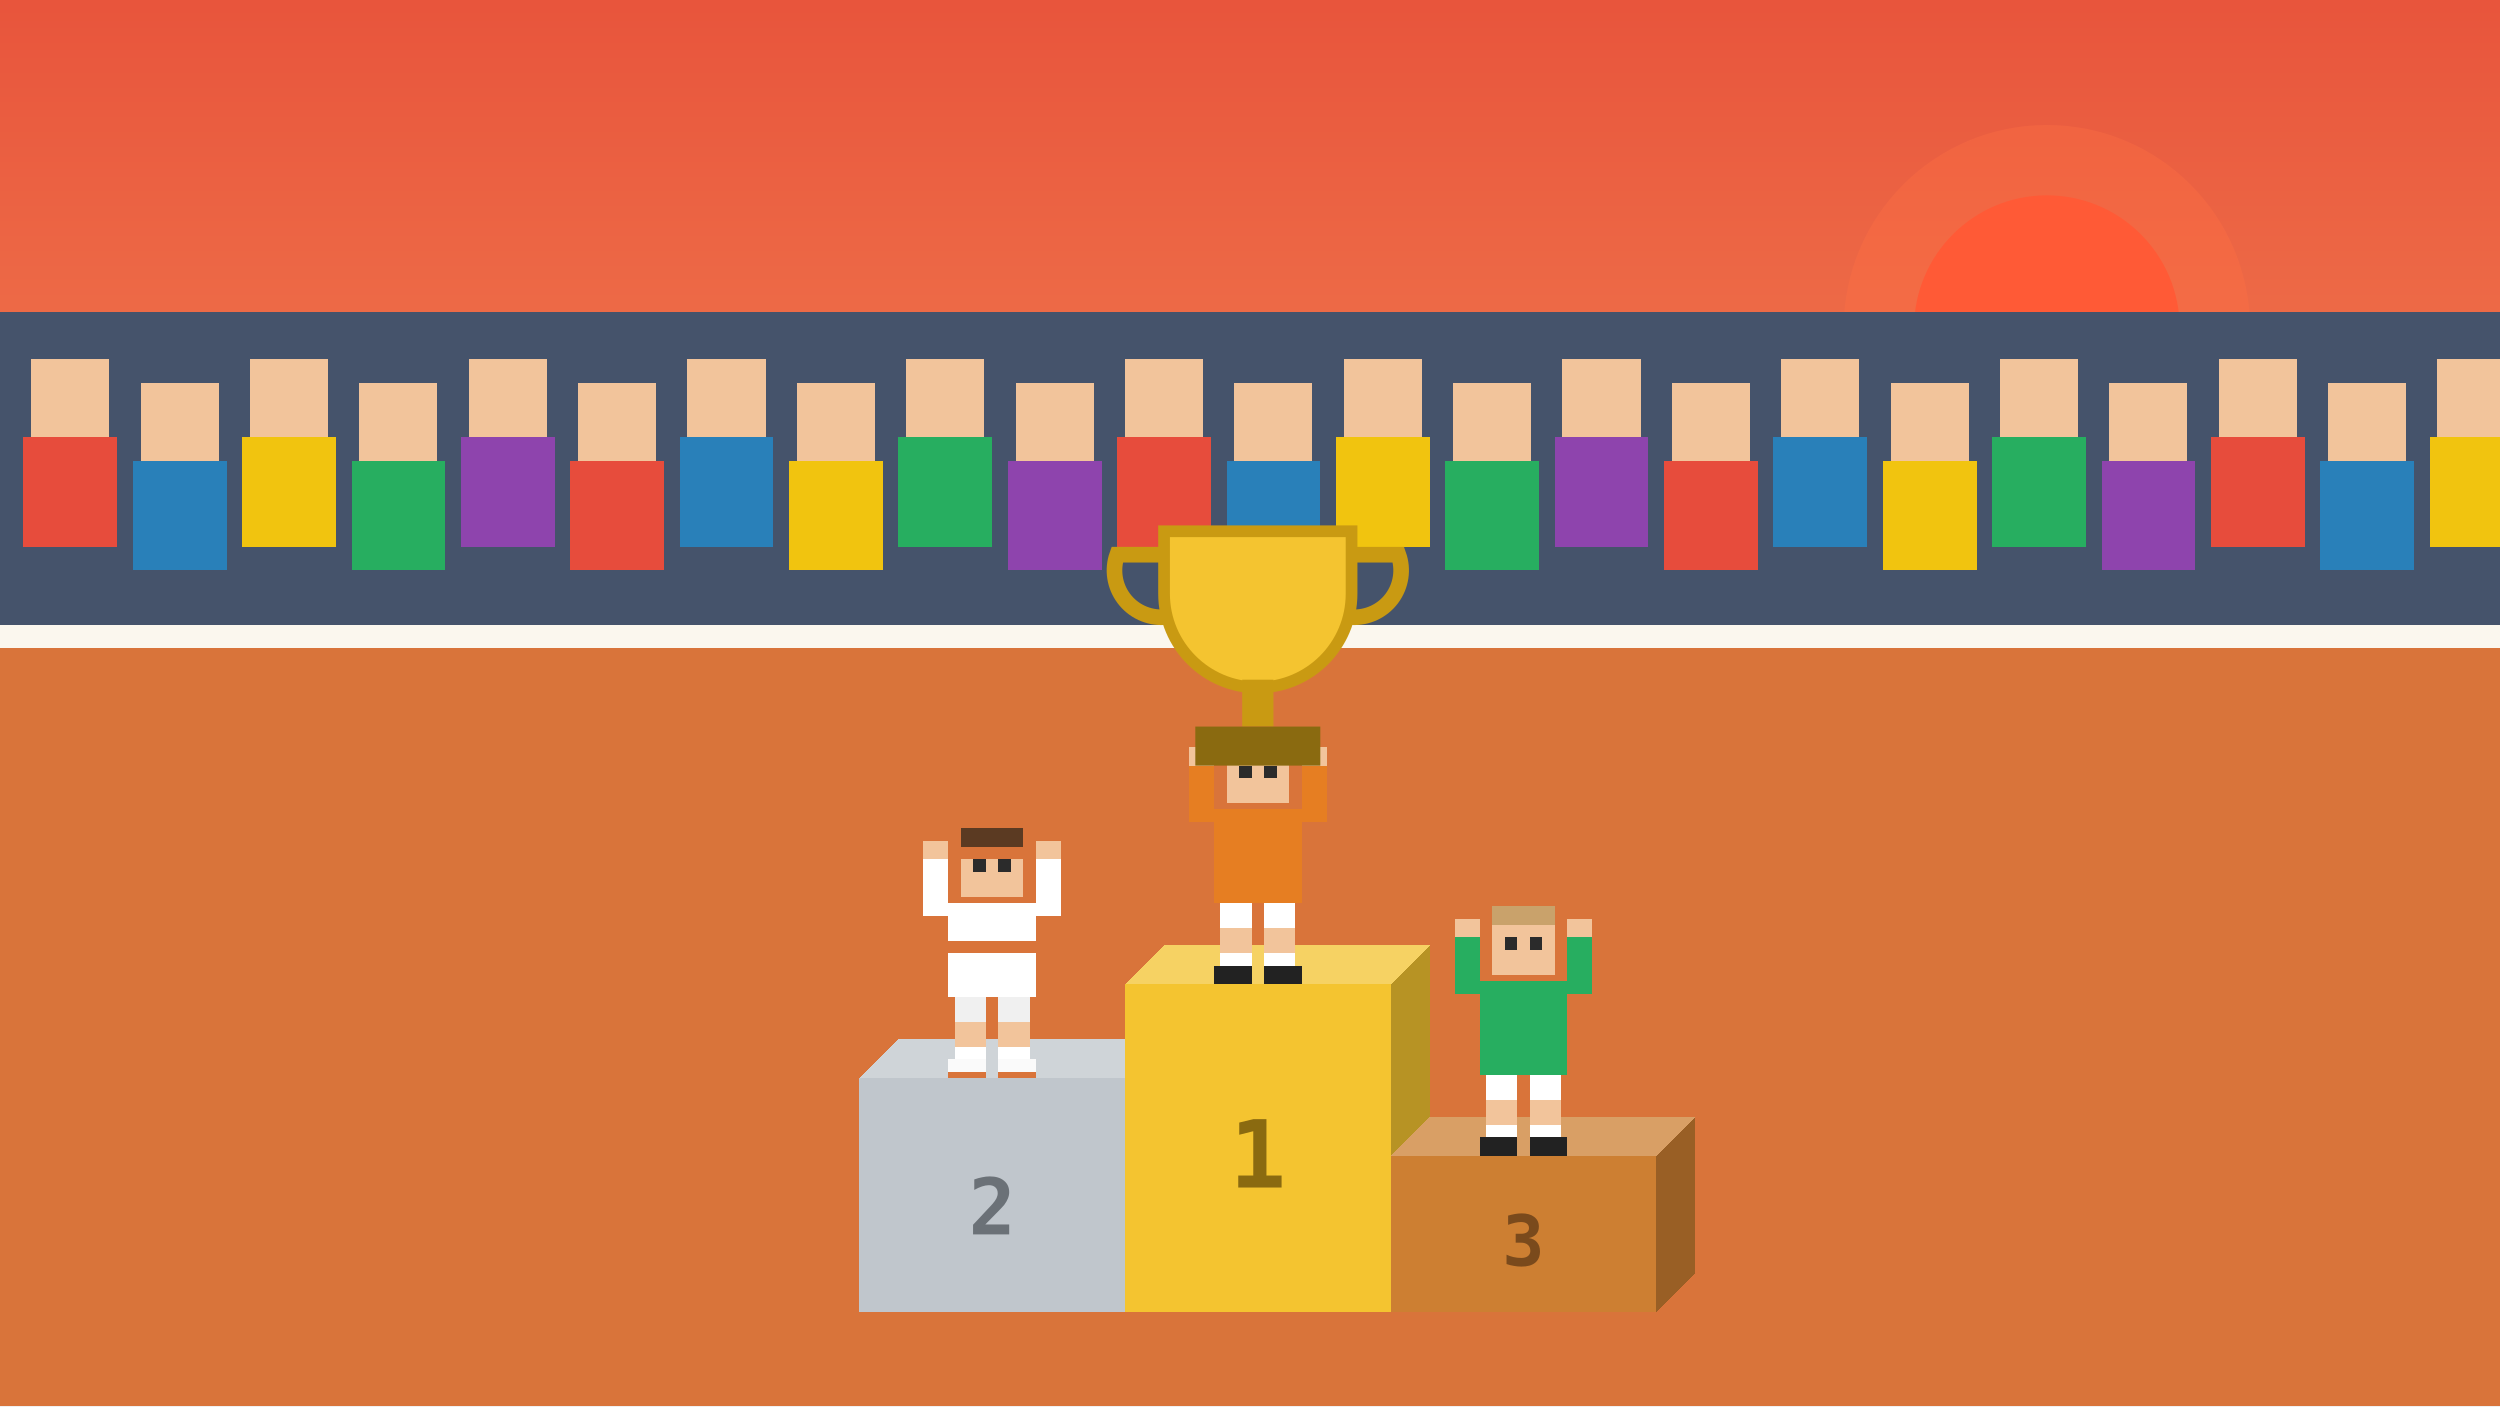
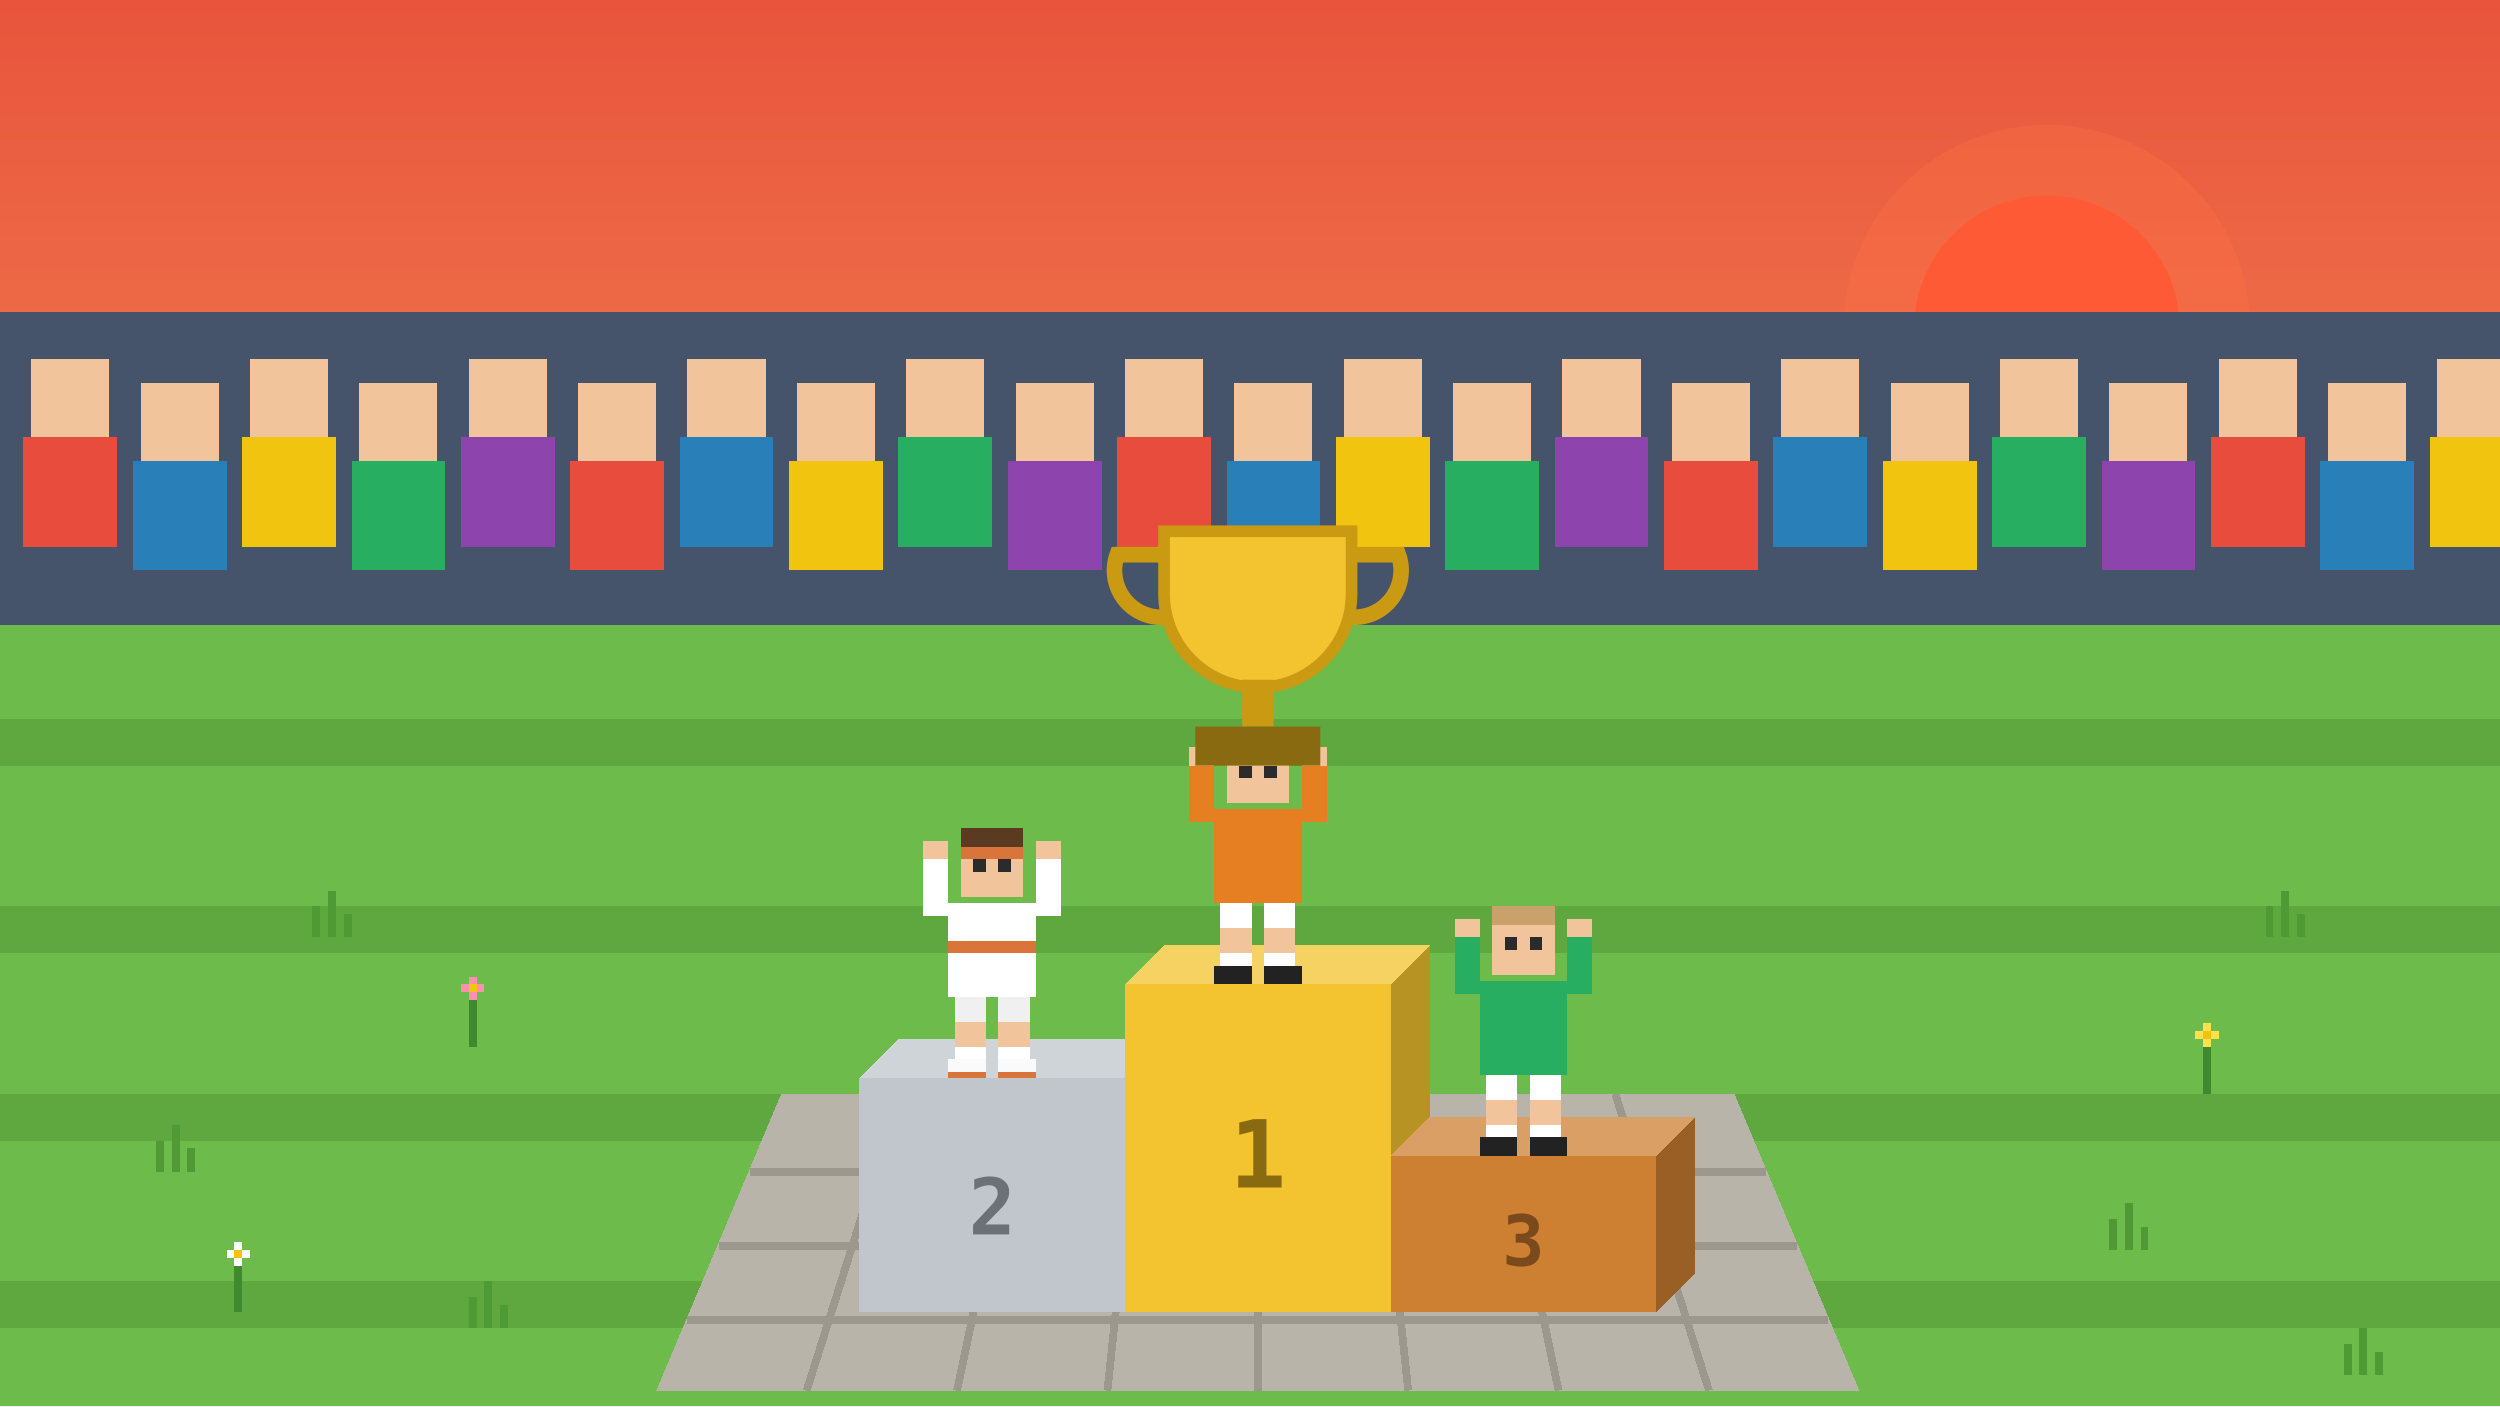
<svg xmlns="http://www.w3.org/2000/svg" viewBox="0 0 320 180" shape-rendering="crispEdges">
  <defs>
    <linearGradient id="evening" x1="0" y1="0" x2="0" y2="1">
      <stop offset="0" stop-color="#e8553c" />
      <stop offset="1" stop-color="#ffb36b" />
    </linearGradient>
  </defs>
  <rect x="0" y="0" width="320" height="180" fill="url(#evening)" />
  <g shape-rendering="auto">
    <circle cx="262" cy="42" r="26" fill="#ff7043" opacity="0.35" />
    <circle cx="262" cy="42" r="17" fill="#ff5a36" />
  </g>
  <rect x="0" y="40" width="320" height="40" fill="#45536b" />
  <g>
    <animateTransform attributeName="transform" type="translate" values="0 0;0 -2;0 0" dur="0.90s" begin="0.0s" repeatCount="indefinite" />
    <rect x="4" y="46" width="10" height="10" fill="#f2c49b" />
    <rect x="3" y="56" width="12" height="14" fill="#e74c3c" />
  </g>
  <g>
    <animateTransform attributeName="transform" type="translate" values="0 0;0 -2;0 0" dur="1.05s" begin="0.2s" repeatCount="indefinite" />
    <rect x="18" y="49" width="10" height="10" fill="#f2c49b" />
    <rect x="17" y="59" width="12" height="14" fill="#2980b9" />
  </g>
  <g>
    <animateTransform attributeName="transform" type="translate" values="0 0;0 -2;0 0" dur="1.20s" begin="0.4s" repeatCount="indefinite" />
    <rect x="32" y="46" width="10" height="10" fill="#f2c49b" />
    <rect x="31" y="56" width="12" height="14" fill="#f1c40f" />
  </g>
  <g>
    <animateTransform attributeName="transform" type="translate" values="0 0;0 -2;0 0" dur="1.35s" begin="0.6s" repeatCount="indefinite" />
    <rect x="46" y="49" width="10" height="10" fill="#f2c49b" />
    <rect x="45" y="59" width="12" height="14" fill="#27ae60" />
  </g>
  <g>
    <animateTransform attributeName="transform" type="translate" values="0 0;0 -2;0 0" dur="0.90s" begin="0.8s" repeatCount="indefinite" />
    <rect x="60" y="46" width="10" height="10" fill="#f2c49b" />
    <rect x="59" y="56" width="12" height="14" fill="#8e44ad" />
  </g>
  <g>
    <animateTransform attributeName="transform" type="translate" values="0 0;0 -2;0 0" dur="1.05s" begin="0.0s" repeatCount="indefinite" />
    <rect x="74" y="49" width="10" height="10" fill="#f2c49b" />
    <rect x="73" y="59" width="12" height="14" fill="#e74c3c" />
  </g>
  <g>
    <animateTransform attributeName="transform" type="translate" values="0 0;0 -2;0 0" dur="1.20s" begin="0.2s" repeatCount="indefinite" />
    <rect x="88" y="46" width="10" height="10" fill="#f2c49b" />
    <rect x="87" y="56" width="12" height="14" fill="#2980b9" />
  </g>
  <g>
    <animateTransform attributeName="transform" type="translate" values="0 0;0 -2;0 0" dur="1.35s" begin="0.4s" repeatCount="indefinite" />
    <rect x="102" y="49" width="10" height="10" fill="#f2c49b" />
    <rect x="101" y="59" width="12" height="14" fill="#f1c40f" />
  </g>
  <g>
    <animateTransform attributeName="transform" type="translate" values="0 0;0 -2;0 0" dur="0.90s" begin="0.6s" repeatCount="indefinite" />
    <rect x="116" y="46" width="10" height="10" fill="#f2c49b" />
    <rect x="115" y="56" width="12" height="14" fill="#27ae60" />
  </g>
  <g>
    <animateTransform attributeName="transform" type="translate" values="0 0;0 -2;0 0" dur="1.05s" begin="0.8s" repeatCount="indefinite" />
    <rect x="130" y="49" width="10" height="10" fill="#f2c49b" />
    <rect x="129" y="59" width="12" height="14" fill="#8e44ad" />
  </g>
  <g>
    <animateTransform attributeName="transform" type="translate" values="0 0;0 -2;0 0" dur="1.20s" begin="0.0s" repeatCount="indefinite" />
    <rect x="144" y="46" width="10" height="10" fill="#f2c49b" />
    <rect x="143" y="56" width="12" height="14" fill="#e74c3c" />
  </g>
  <g>
    <animateTransform attributeName="transform" type="translate" values="0 0;0 -2;0 0" dur="1.35s" begin="0.2s" repeatCount="indefinite" />
    <rect x="158" y="49" width="10" height="10" fill="#f2c49b" />
    <rect x="157" y="59" width="12" height="14" fill="#2980b9" />
  </g>
  <g>
    <animateTransform attributeName="transform" type="translate" values="0 0;0 -2;0 0" dur="0.90s" begin="0.4s" repeatCount="indefinite" />
    <rect x="172" y="46" width="10" height="10" fill="#f2c49b" />
    <rect x="171" y="56" width="12" height="14" fill="#f1c40f" />
  </g>
  <g>
    <animateTransform attributeName="transform" type="translate" values="0 0;0 -2;0 0" dur="1.05s" begin="0.6s" repeatCount="indefinite" />
    <rect x="186" y="49" width="10" height="10" fill="#f2c49b" />
    <rect x="185" y="59" width="12" height="14" fill="#27ae60" />
  </g>
  <g>
    <animateTransform attributeName="transform" type="translate" values="0 0;0 -2;0 0" dur="1.20s" begin="0.8s" repeatCount="indefinite" />
    <rect x="200" y="46" width="10" height="10" fill="#f2c49b" />
    <rect x="199" y="56" width="12" height="14" fill="#8e44ad" />
  </g>
  <g>
    <animateTransform attributeName="transform" type="translate" values="0 0;0 -2;0 0" dur="1.35s" begin="0.0s" repeatCount="indefinite" />
    <rect x="214" y="49" width="10" height="10" fill="#f2c49b" />
    <rect x="213" y="59" width="12" height="14" fill="#e74c3c" />
  </g>
  <g>
    <animateTransform attributeName="transform" type="translate" values="0 0;0 -2;0 0" dur="0.90s" begin="0.2s" repeatCount="indefinite" />
    <rect x="228" y="46" width="10" height="10" fill="#f2c49b" />
    <rect x="227" y="56" width="12" height="14" fill="#2980b9" />
  </g>
  <g>
    <animateTransform attributeName="transform" type="translate" values="0 0;0 -2;0 0" dur="1.05s" begin="0.4s" repeatCount="indefinite" />
    <rect x="242" y="49" width="10" height="10" fill="#f2c49b" />
    <rect x="241" y="59" width="12" height="14" fill="#f1c40f" />
  </g>
  <g>
    <animateTransform attributeName="transform" type="translate" values="0 0;0 -2;0 0" dur="1.20s" begin="0.6s" repeatCount="indefinite" />
    <rect x="256" y="46" width="10" height="10" fill="#f2c49b" />
    <rect x="255" y="56" width="12" height="14" fill="#27ae60" />
  </g>
  <g>
    <animateTransform attributeName="transform" type="translate" values="0 0;0 -2;0 0" dur="1.35s" begin="0.8s" repeatCount="indefinite" />
    <rect x="270" y="49" width="10" height="10" fill="#f2c49b" />
    <rect x="269" y="59" width="12" height="14" fill="#8e44ad" />
  </g>
  <g>
    <animateTransform attributeName="transform" type="translate" values="0 0;0 -2;0 0" dur="0.90s" begin="0.0s" repeatCount="indefinite" />
    <rect x="284" y="46" width="10" height="10" fill="#f2c49b" />
    <rect x="283" y="56" width="12" height="14" fill="#e74c3c" />
  </g>
  <g>
    <animateTransform attributeName="transform" type="translate" values="0 0;0 -2;0 0" dur="1.05s" begin="0.2s" repeatCount="indefinite" />
    <rect x="298" y="49" width="10" height="10" fill="#f2c49b" />
    <rect x="297" y="59" width="12" height="14" fill="#2980b9" />
  </g>
  <g>
    <animateTransform attributeName="transform" type="translate" values="0 0;0 -2;0 0" dur="1.20s" begin="0.4s" repeatCount="indefinite" />
    <rect x="312" y="46" width="10" height="10" fill="#f2c49b" />
    <rect x="311" y="56" width="12" height="14" fill="#f1c40f" />
  </g>
-   <rect x="0" y="80" width="320" height="100" fill="#d9743a" />
-   <rect x="0" y="80" width="320" height="3" fill="#fbf7ee" />
+   <rect x="0" y="80" width="320" height="100" fill="#6dbb4a" />
+   <rect x="0" y="92" width="320" height="6" fill="#5ea83f" />
+   <rect x="0" y="116" width="320" height="6" fill="#5ea83f" />
+   <rect x="0" y="140" width="320" height="6" fill="#5ea83f" />
+   <rect x="0" y="164" width="320" height="6" fill="#5ea83f" />
+   <polygon points="100,140 222,140 238,178 84,178" fill="#b9b4aa" />
+   <rect x="96" y="149.5" width="130" height="1" fill="#9d988e" />
+   <rect x="92" y="159.0" width="138" height="1" fill="#9d988e" />
+   <rect x="88" y="168.5" width="146" height="1" fill="#9d988e" />
+   <line x1="115.25" y1="140" x2="103.25" y2="178" stroke="#9d988e" stroke-width="1" />
+   <line x1="130.5" y1="140" x2="122.5" y2="178" stroke="#9d988e" stroke-width="1" />
+   <line x1="145.75" y1="140" x2="141.75" y2="178" stroke="#9d988e" stroke-width="1" />
+   <line x1="161.0" y1="140" x2="161.0" y2="178" stroke="#9d988e" stroke-width="1" />
+   <line x1="176.25" y1="140" x2="180.25" y2="178" stroke="#9d988e" stroke-width="1" />
+   <line x1="191.5" y1="140" x2="199.5" y2="178" stroke="#9d988e" stroke-width="1" />
+   <line x1="206.75" y1="140" x2="218.75" y2="178" stroke="#9d988e" stroke-width="1" />
+   <rect x="20" y="146" width="1" height="4" fill="#4f9a35" />
+   <rect x="22" y="144" width="1" height="6" fill="#4f9a35" />
+   <rect x="24" y="147" width="1" height="3" fill="#4f9a35" />
+   <rect x="60" y="166" width="1" height="4" fill="#4f9a35" />
+   <rect x="62" y="164" width="1" height="6" fill="#4f9a35" />
+   <rect x="64" y="167" width="1" height="3" fill="#4f9a35" />
+   <rect x="270" y="156" width="1" height="4" fill="#4f9a35" />
+   <rect x="272" y="154" width="1" height="6" fill="#4f9a35" />
+   <rect x="274" y="157" width="1" height="3" fill="#4f9a35" />
+   <rect x="300" y="172" width="1" height="4" fill="#4f9a35" />
+   <rect x="302" y="170" width="1" height="6" fill="#4f9a35" />
+   <rect x="304" y="173" width="1" height="3" fill="#4f9a35" />
+   <rect x="40" y="116" width="1" height="4" fill="#4f9a35" />
+   <rect x="42" y="114" width="1" height="6" fill="#4f9a35" />
+   <rect x="44" y="117" width="1" height="3" fill="#4f9a35" />
+   <rect x="290" y="116" width="1" height="4" fill="#4f9a35" />
+   <rect x="292" y="114" width="1" height="6" fill="#4f9a35" />
+   <rect x="294" y="117" width="1" height="3" fill="#4f9a35" />
+   <rect x="30" y="162" width="1" height="6" fill="#3f8a2f" />
+   <g>
+     <animateTransform attributeName="transform" type="rotate" values="-8 30 162;8 30 162;-8 30 162" dur="1.8s" repeatCount="indefinite" />
+     <rect x="29" y="160" width="3" height="1" fill="#ffffff" />
+     <rect x="30" y="159" width="1" height="3" fill="#ffffff" />
+     <rect x="30" y="160" width="1" height="1" fill="#f1c40f" />
+   </g>
+   <rect x="282" y="134" width="1" height="6" fill="#3f8a2f" />
+   <g>
+     <animateTransform attributeName="transform" type="rotate" values="-8 282 134;8 282 134;-8 282 134" dur="1.8s" repeatCount="indefinite" />
+     <rect x="281" y="132" width="3" height="1" fill="#ffe14d" />
+     <rect x="282" y="131" width="1" height="3" fill="#ffe14d" />
+     <rect x="282" y="132" width="1" height="1" fill="#f1c40f" />
+   </g>
+   <rect x="60" y="128" width="1" height="6" fill="#3f8a2f" />
+   <g>
+     <animateTransform attributeName="transform" type="rotate" values="-8 60 128;8 60 128;-8 60 128" dur="1.4s" repeatCount="indefinite" />
+     <rect x="59" y="126" width="3" height="1" fill="#ff8fb1" />
+     <rect x="60" y="125" width="1" height="3" fill="#ff8fb1" />
+     <rect x="60" y="126" width="1" height="1" fill="#f1c40f" />
+   </g>
  <polygon points="110,138 115,133 149,133 144,138" fill="#cfd4d8" />
  <polygon points="144,138 149,133 149,163 144,168" fill="#909499" />
  <rect x="110" y="138" width="34" height="30" fill="#c0c6cc" />
  <polygon points="144,126 149,121 183,121 178,126" fill="#f6d263" />
  <polygon points="178,126 183,121 183,163 178,168" fill="#b79324" />
  <rect x="144" y="126" width="34" height="42" fill="#f4c430" />
  <polygon points="178,148 183,143 217,143 212,148" fill="#d99f65" />
  <polygon points="212,148 217,143 217,163 212,168" fill="#995f25" />
  <rect x="178" y="148" width="34" height="20" fill="#cd7f32" />
  <text x="161" y="152" font-family="monospace" font-size="12" font-weight="bold" text-anchor="middle" fill="#8a6a10">1</text>
  <text x="127" y="158" font-family="monospace" font-size="10" font-weight="bold" text-anchor="middle" fill="#6b7177">2</text>
  <text x="195" y="162" font-family="monospace" font-size="9" font-weight="bold" text-anchor="middle" fill="#7a4a1c">3</text>
  <g>
    <animateTransform attributeName="transform" type="translate" values="0 0;0 -0.80;0 0" keyTimes="0;0.5;1" calcMode="spline" keySplines="0.4 0 0.6 1;0.4 0 0.6 1" dur="1.8s" begin="0.4s" repeatCount="indefinite" />
    <rect x="156.2" y="114.8" width="4.0" height="4.0" fill="#ffffff" />
    <rect x="161.8" y="114.8" width="4.0" height="4.0" fill="#ffffff" />
    <rect x="156.2" y="118.8" width="4.0" height="3.2" fill="#f2c49b" />
    <rect x="161.8" y="118.8" width="4.0" height="3.2" fill="#f2c49b" />
    <rect x="156.2" y="122.0" width="4.0" height="1.6" fill="#ffffff" />
    <rect x="161.8" y="122.0" width="4.0" height="1.6" fill="#ffffff" />
    <rect x="155.4" y="123.6" width="4.8" height="2.4" fill="#222222" />
    <rect x="161.8" y="123.6" width="4.8" height="2.4" fill="#222222" />
    <rect x="155.4" y="103.6" width="11.2" height="12.0" fill="#e67e22" />
    <rect x="157.0" y="94.0" width="8.0" height="8.8" fill="#f2c49b" />
    <rect x="157.0" y="94.0" width="8.0" height="2.4" fill="#222222" />
    <rect x="158.6" y="98.0" width="1.6" height="1.6" fill="#2b2b2b" />
    <rect x="161.8" y="98.0" width="1.6" height="1.6" fill="#2b2b2b" />
    <rect x="152.2" y="97.2" width="3.2" height="8.0" fill="#e67e22" />
    <rect x="166.6" y="97.2" width="3.2" height="8.0" fill="#e67e22" />
    <rect x="152.2" y="95.6" width="3.2" height="2.4" fill="#f2c49b" />
    <rect x="166.6" y="95.6" width="3.2" height="2.4" fill="#f2c49b" />
    <g opacity="0">
      <animate attributeName="opacity" values="0;0;1;0" keyTimes="0;0.92;0.96;1" dur="5.20s" begin="2.8s" repeatCount="indefinite" />
      <rect x="158.6" y="98.0" width="1.6" height="1.6" fill="#f2c49b" />
      <rect x="161.8" y="98.0" width="1.6" height="1.6" fill="#f2c49b" />
    </g>
  </g>
  <g shape-rendering="auto">
    <path d="M 149 68 h 24 v 8 a 12 12 0 0 1 -24 0 z" fill="#f4c430" stroke="#c99a12" stroke-width="1.5" />
    <path d="M 149 71 h -6 a 6 6 0 0 0 6 8" fill="none" stroke="#c99a12" stroke-width="2" />
    <path d="M 173 71 h 6 a 6 6 0 0 1 -6 8" fill="none" stroke="#c99a12" stroke-width="2" />
    <rect x="159" y="87" width="4" height="6" fill="#c99a12" />
    <rect x="153" y="93" width="16" height="5" fill="#8a6a10" />
  </g>
  <g shape-rendering="auto">
    <circle cx="20" cy="48" r="3" fill="#ffffff" opacity="0">
      <animate attributeName="opacity" values="0;0;1;0" keyTimes="0;0.85;0.88;1" dur="1.60s" begin="0.0s" repeatCount="indefinite" />
    </circle>
  </g>
  <g shape-rendering="auto">
    <circle cx="73" cy="55" r="3" fill="#ffffff" opacity="0">
      <animate attributeName="opacity" values="0;0;1;0" keyTimes="0;0.85;0.88;1" dur="1.95s" begin="0.3s" repeatCount="indefinite" />
    </circle>
  </g>
  <g shape-rendering="auto">
    <circle cx="126" cy="62" r="3" fill="#ffffff" opacity="0">
      <animate attributeName="opacity" values="0;0;1;0" keyTimes="0;0.85;0.88;1" dur="2.30s" begin="0.6s" repeatCount="indefinite" />
    </circle>
  </g>
  <g shape-rendering="auto">
    <circle cx="179" cy="69" r="3" fill="#ffffff" opacity="0">
      <animate attributeName="opacity" values="0;0;1;0" keyTimes="0;0.85;0.88;1" dur="2.65s" begin="0.9s" repeatCount="indefinite" />
    </circle>
  </g>
  <g>
    <animateTransform attributeName="transform" type="translate" values="0 0; 0 -2; 0 0" dur="0.5s" repeatCount="indefinite" />
    <g>
      <animateTransform attributeName="transform" type="translate" values="0 0;0 -0.80;0 0" keyTimes="0;0.5;1" calcMode="spline" keySplines="0.4 0 0.6 1;0.4 0 0.6 1" dur="2.2s" begin="0.0s" repeatCount="indefinite" />
      <rect x="122.2" y="126.8" width="4.0" height="4.0" fill="#f0f0f0" />
      <rect x="127.8" y="126.8" width="4.0" height="4.0" fill="#f0f0f0" />
      <rect x="122.2" y="130.8" width="4.0" height="3.2" fill="#f2c49b" />
      <rect x="127.8" y="130.8" width="4.0" height="3.2" fill="#f2c49b" />
      <rect x="122.2" y="134.0" width="4.0" height="1.6" fill="#ffffff" />
      <rect x="127.8" y="134.0" width="4.0" height="1.6" fill="#ffffff" />
      <rect x="121.4" y="135.6" width="4.8" height="2.4" fill="#fafafa" />
      <rect x="127.8" y="135.6" width="4.8" height="2.4" fill="#fafafa" />
      <rect x="121.4" y="115.6" width="11.2" height="12.0" fill="#ffffff" />
      <rect x="123.0" y="106.0" width="8.0" height="8.8" fill="#f2c49b" />
      <rect x="123.0" y="106.0" width="8.0" height="2.4" fill="#5b3a22" />
      <rect x="124.6" y="110.0" width="1.6" height="1.6" fill="#2b2b2b" />
      <rect x="127.8" y="110.0" width="1.6" height="1.6" fill="#2b2b2b" />
      <rect x="118.2" y="109.2" width="3.2" height="8.0" fill="#ffffff" />
      <rect x="132.6" y="109.2" width="3.2" height="8.0" fill="#ffffff" />
      <rect x="118.2" y="107.6" width="3.2" height="2.4" fill="#f2c49b" />
      <rect x="132.6" y="107.6" width="3.2" height="2.4" fill="#f2c49b" />
      <rect x="123.0" y="108.4" width="8.0" height="1.6" fill="#d9743a" />
      <rect x="121.4" y="120.4" width="11.2" height="1.6" fill="#d9743a" />
      <rect x="121.4" y="137.2" width="4.8" height="0.8" fill="#d9743a" />
      <rect x="127.8" y="137.2" width="4.8" height="0.8" fill="#d9743a" />
      <g opacity="0">
        <animate attributeName="opacity" values="0;0;1;0" keyTimes="0;0.92;0.96;1" dur="5.65s" begin="1.4s" repeatCount="indefinite" />
        <rect x="124.6" y="110.0" width="1.6" height="1.6" fill="#f2c49b" />
        <rect x="127.8" y="110.0" width="1.6" height="1.6" fill="#f2c49b" />
      </g>
    </g>
  </g>
  <g>
    <animateTransform attributeName="transform" type="translate" values="0 0; 0 -2; 0 0" dur="0.5s" repeatCount="indefinite" />
    <g>
      <animateTransform attributeName="transform" type="translate" values="0 0;0 -0.80;0 0" keyTimes="0;0.5;1" calcMode="spline" keySplines="0.4 0 0.6 1;0.4 0 0.6 1" dur="1.8s" begin="0.8s" repeatCount="indefinite" />
      <rect x="190.2" y="136.8" width="4.0" height="4.0" fill="#ffffff" />
      <rect x="195.8" y="136.8" width="4.0" height="4.0" fill="#ffffff" />
      <rect x="190.2" y="140.8" width="4.0" height="3.2" fill="#f2c49b" />
      <rect x="195.8" y="140.8" width="4.0" height="3.2" fill="#f2c49b" />
      <rect x="190.2" y="144.0" width="4.0" height="1.6" fill="#ffffff" />
      <rect x="195.8" y="144.0" width="4.0" height="1.6" fill="#ffffff" />
      <rect x="189.4" y="145.6" width="4.8" height="2.4" fill="#222222" />
      <rect x="195.8" y="145.6" width="4.8" height="2.4" fill="#222222" />
      <rect x="189.4" y="125.6" width="11.2" height="12.0" fill="#27ae60" />
      <rect x="191.0" y="116.0" width="8.0" height="8.8" fill="#f2c49b" />
      <rect x="191.0" y="116.0" width="8.0" height="2.4" fill="#c9a26b" />
      <rect x="192.6" y="120.0" width="1.6" height="1.6" fill="#2b2b2b" />
      <rect x="195.8" y="120.0" width="1.6" height="1.6" fill="#2b2b2b" />
      <rect x="186.2" y="119.2" width="3.2" height="8.0" fill="#27ae60" />
      <rect x="200.6" y="119.2" width="3.2" height="8.0" fill="#27ae60" />
      <rect x="186.2" y="117.6" width="3.2" height="2.4" fill="#f2c49b" />
      <rect x="200.6" y="117.6" width="3.2" height="2.4" fill="#f2c49b" />
      <g opacity="0">
        <animate attributeName="opacity" values="0;0;1;0" keyTimes="0;0.92;0.96;1" dur="3.40s" begin="2.1s" repeatCount="indefinite" />
        <rect x="192.6" y="120.0" width="1.6" height="1.6" fill="#f2c49b" />
        <rect x="195.8" y="120.0" width="1.6" height="1.6" fill="#f2c49b" />
      </g>
    </g>
  </g>
</svg>
